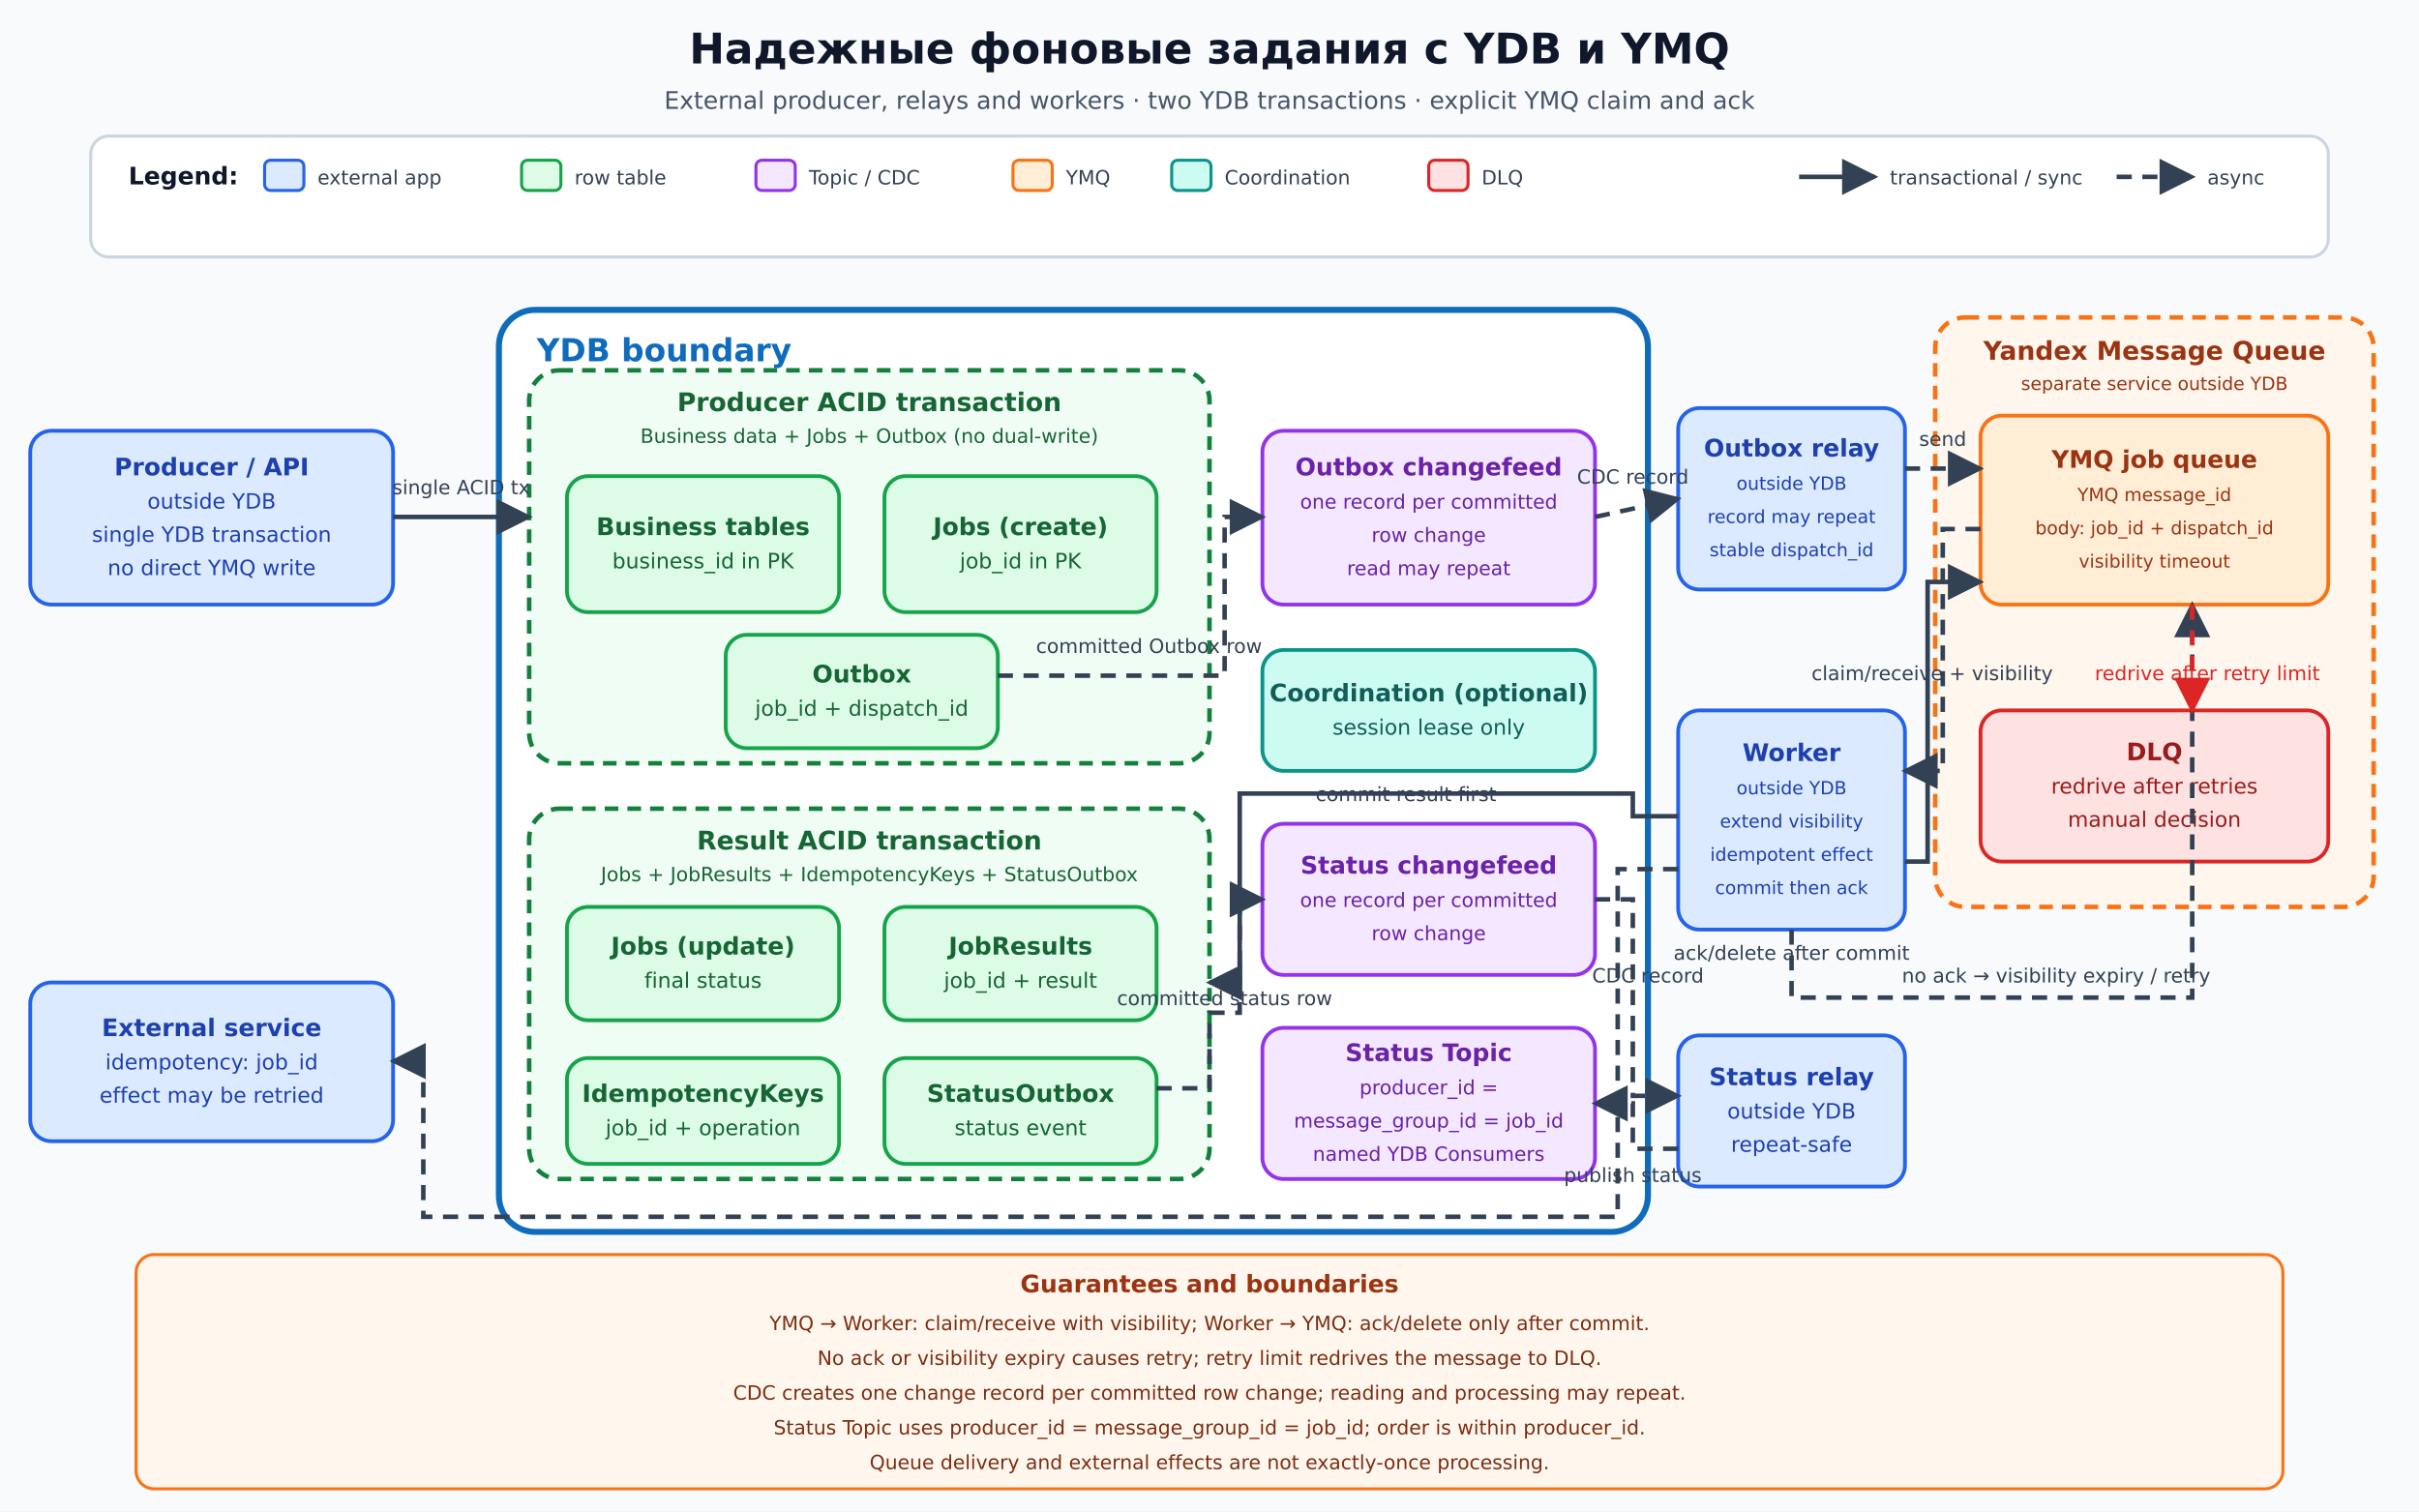
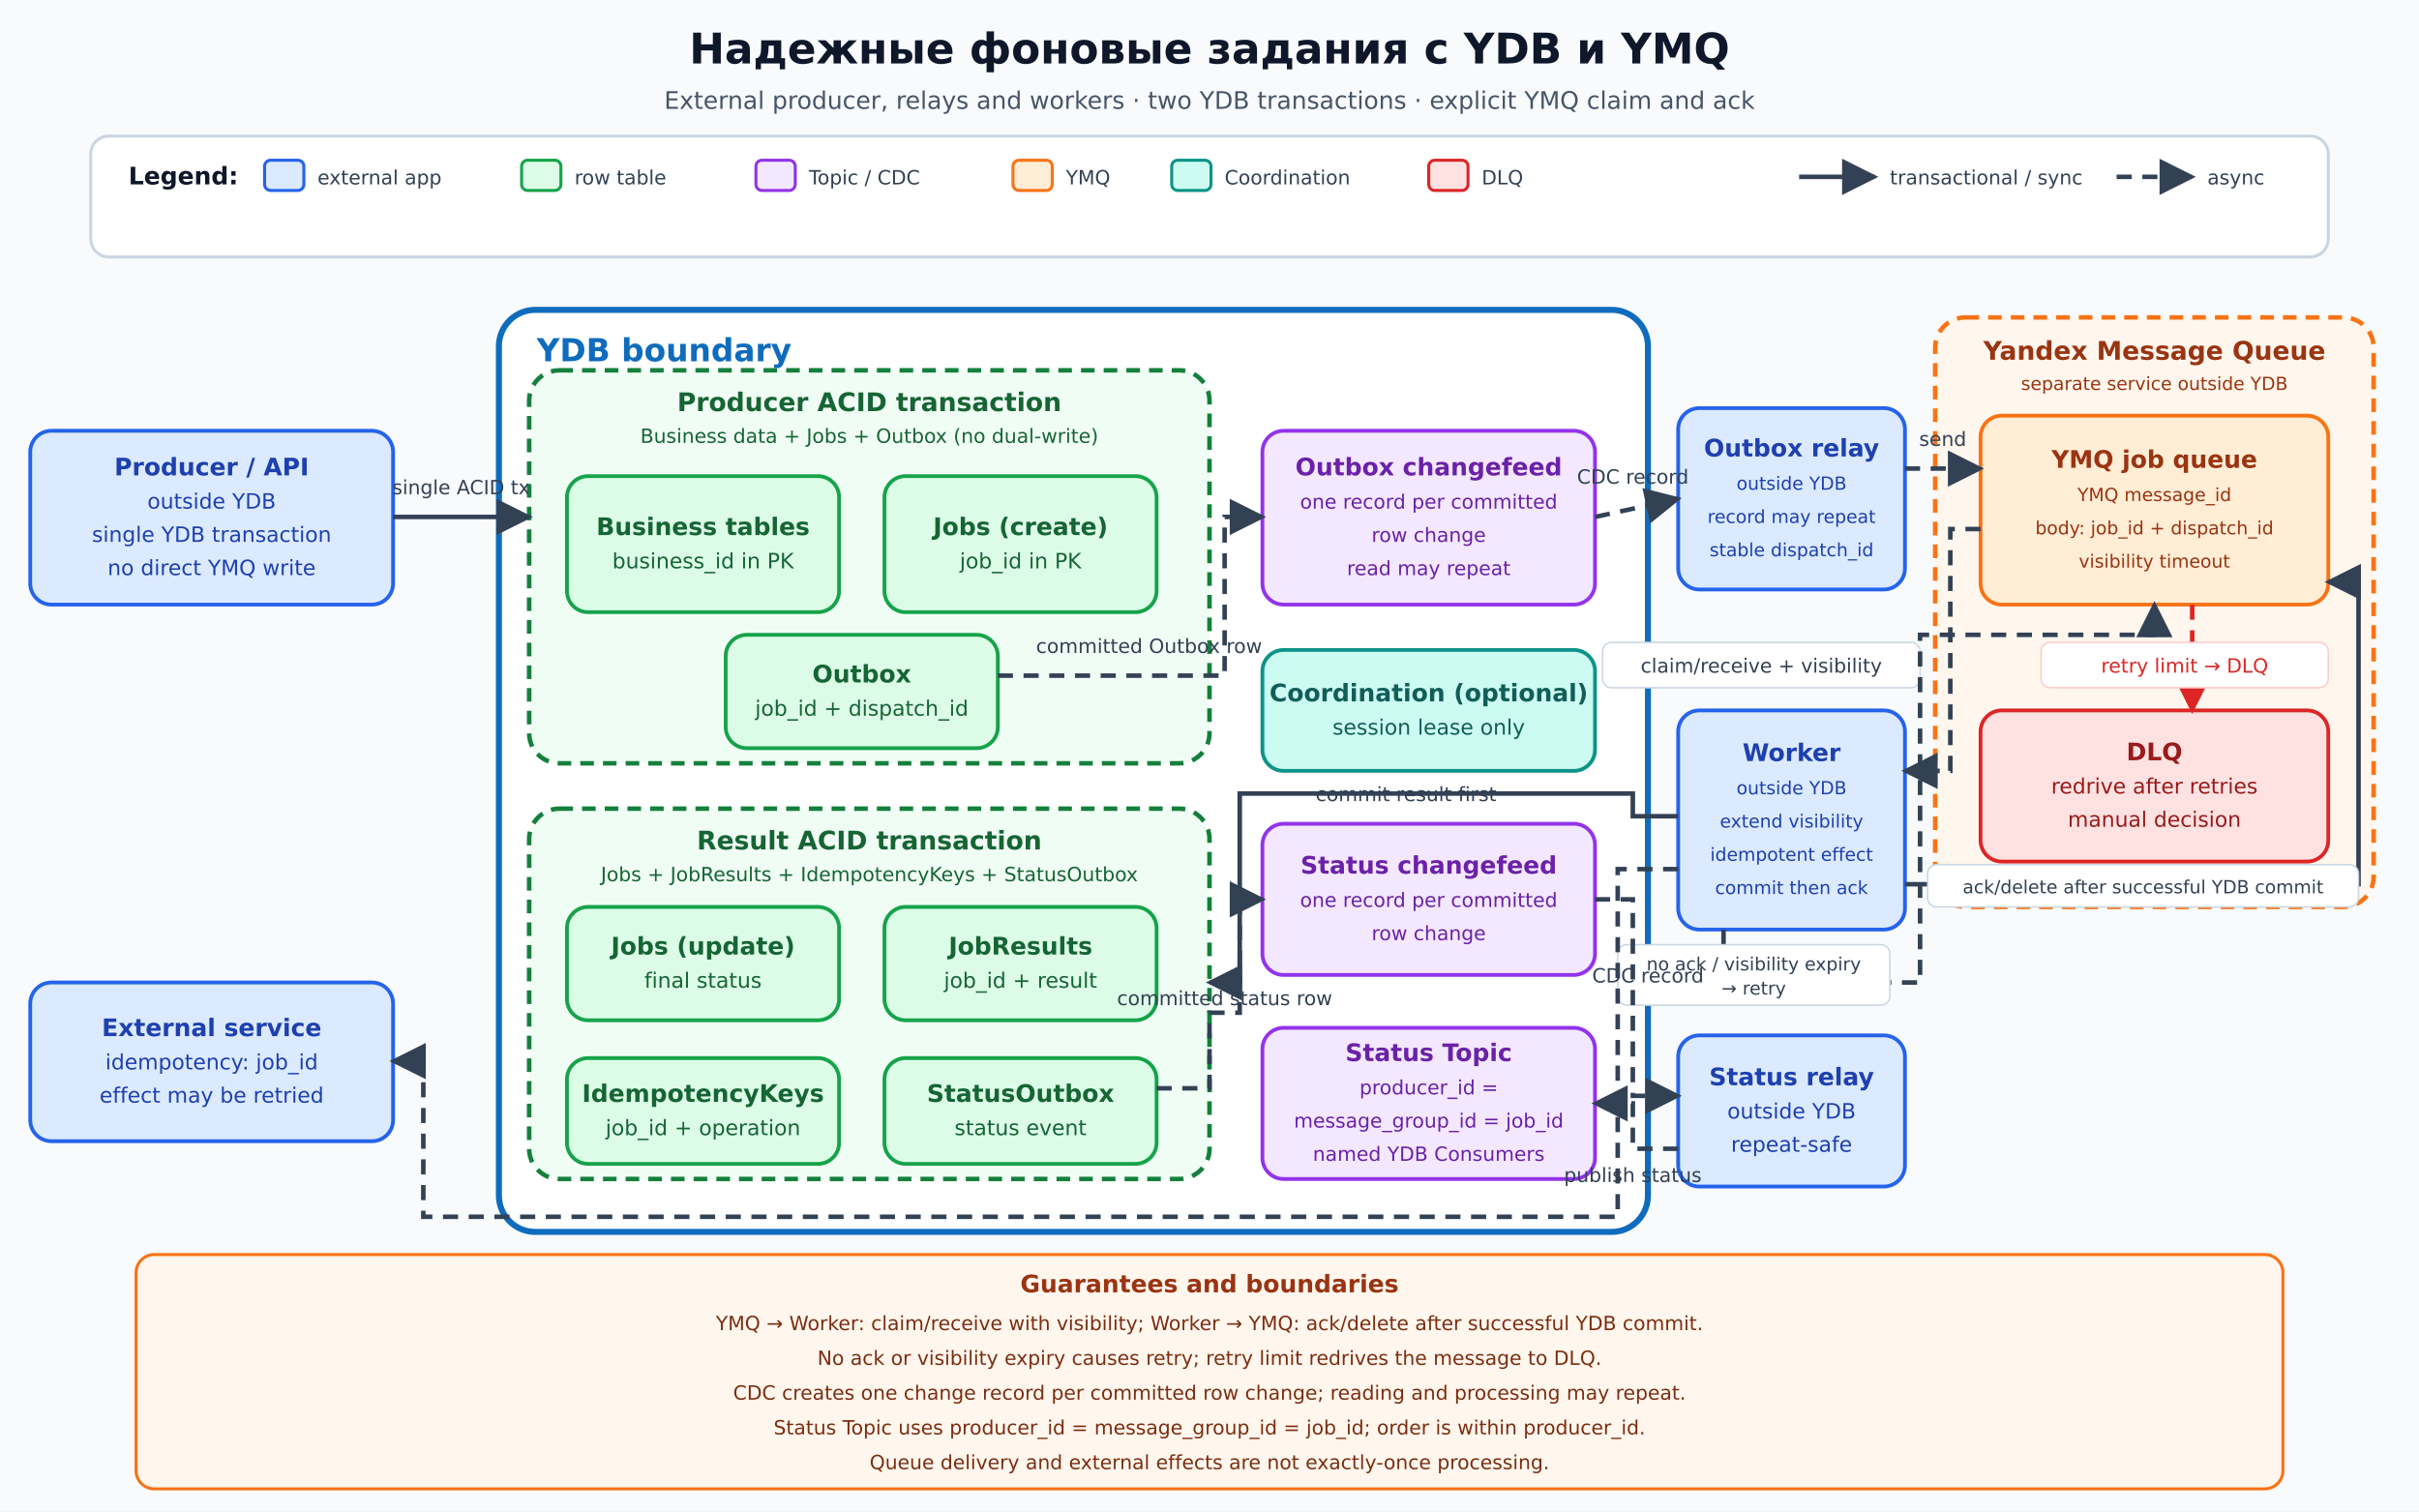
<svg xmlns="http://www.w3.org/2000/svg" version="1.1" viewBox="0 0 1600 1000" role="img" aria-labelledby="title desc">
  <defs>
    <marker id="arrow" viewBox="0 0 10 10" refX="9" refY="5" markerWidth="8" markerHeight="8" orient="auto">
      <path d="M 0 0 L 10 5 L 0 10 z" fill="#334155" />
    </marker>
    <marker id="redArrow" viewBox="0 0 10 10" refX="9" refY="5" markerWidth="8" markerHeight="8" orient="auto">
      <path d="M 0 0 L 10 5 L 0 10 z" fill="#dc2626" />
    </marker>
  </defs>
  <rect x="0" y="0" width="1600" height="1000" fill="#f8fafc" />
  <text x="800" y="42" text-anchor="middle" font-family="DejaVu Sans, Arial, sans-serif" font-size="28" font-weight="bold" fill="#0f172a">Надежные фоновые задания с YDB и YMQ</text>
  <text x="800" y="72" text-anchor="middle" font-family="DejaVu Sans, Arial, sans-serif" font-size="16" fill="#475569">External producer, relays and workers · two YDB transactions · explicit YMQ claim and ack</text>
  <rect x="60" y="90" width="1480" height="80" rx="12" fill="#ffffff" stroke="#cbd5e1" stroke-width="2" />
  <text x="85" y="122" text-anchor="start" font-family="DejaVu Sans, Arial, sans-serif" font-size="16" font-weight="bold" fill="#0f172a">Legend:</text>
  <rect x="175" y="106" width="26" height="20" rx="4" fill="#dbeafe" stroke="#2563eb" stroke-width="2" />
  <text x="210" y="122" text-anchor="start" font-family="DejaVu Sans, Arial, sans-serif" font-size="13" fill="#334155">external app</text>
  <rect x="345" y="106" width="26" height="20" rx="4" fill="#dcfce7" stroke="#16a34a" stroke-width="2" />
  <text x="380" y="122" text-anchor="start" font-family="DejaVu Sans, Arial, sans-serif" font-size="13" fill="#334155">row table</text>
  <rect x="500" y="106" width="26" height="20" rx="4" fill="#f3e8ff" stroke="#9333ea" stroke-width="2" />
  <text x="535" y="122" text-anchor="start" font-family="DejaVu Sans, Arial, sans-serif" font-size="13" fill="#334155">Topic / CDC</text>
  <rect x="670" y="106" width="26" height="20" rx="4" fill="#ffedd5" stroke="#f97316" stroke-width="2" />
  <text x="705" y="122" text-anchor="start" font-family="DejaVu Sans, Arial, sans-serif" font-size="13" fill="#334155">YMQ</text>
  <rect x="775" y="106" width="26" height="20" rx="4" fill="#ccfbf1" stroke="#0d9488" stroke-width="2" />
  <text x="810" y="122" text-anchor="start" font-family="DejaVu Sans, Arial, sans-serif" font-size="13" fill="#334155">Coordination</text>
  <rect x="945" y="106" width="26" height="20" rx="4" fill="#fee2e2" stroke="#dc2626" stroke-width="2" />
  <text x="980" y="122" text-anchor="start" font-family="DejaVu Sans, Arial, sans-serif" font-size="13" fill="#334155">DLQ</text>
  <path d="M 1190 117 L 1240 117" fill="none" stroke="#334155" stroke-width="3" marker-end="url(#arrow)" />
  <text x="1250" y="122" text-anchor="start" font-family="DejaVu Sans, Arial, sans-serif" font-size="13" fill="#334155">transactional / sync</text>
  <path d="M 1400 117 L 1450 117" fill="none" stroke="#334155" stroke-width="3" stroke-dasharray="10 7" marker-end="url(#arrow)" />
  <text x="1460" y="122" text-anchor="start" font-family="DejaVu Sans, Arial, sans-serif" font-size="13" fill="#334155">async</text>
  <rect x="330" y="205" width="760" height="610" rx="24" fill="#ffffff" stroke="#0f6cbd" stroke-width="4" />
  <text x="355" y="239" text-anchor="start" font-family="DejaVu Sans, Arial, sans-serif" font-size="21" font-weight="bold" fill="#0f6cbd">YDB boundary</text>
  <rect x="1280" y="210" width="290" height="390" rx="20" fill="#fff7ed" stroke="#f97316" stroke-width="3" stroke-dasharray="9 6" />
  <text x="1425.0" y="238" text-anchor="middle" font-family="DejaVu Sans, Arial, sans-serif" font-size="17" font-weight="bold" fill="#9a3412">Yandex Message Queue</text>
  <text x="1425.0" y="258" text-anchor="middle" font-family="DejaVu Sans, Arial, sans-serif" font-size="12" fill="#9a3412">separate service outside YDB</text>
  <rect x="350" y="245" width="450" height="260" rx="20" fill="#f0fdf4" stroke="#15803d" stroke-width="3" stroke-dasharray="9 6" />
  <text x="575.0" y="272" text-anchor="middle" font-family="DejaVu Sans, Arial, sans-serif" font-size="17" font-weight="bold" fill="#166534">Producer ACID transaction</text>
  <text x="575.0" y="293" text-anchor="middle" font-family="DejaVu Sans, Arial, sans-serif" font-size="13" fill="#166534">Business data + Jobs + Outbox (no dual-write)</text>
  <rect x="350" y="535" width="450" height="245" rx="20" fill="#f0fdf4" stroke="#15803d" stroke-width="3" stroke-dasharray="9 6" />
  <text x="575.0" y="562" text-anchor="middle" font-family="DejaVu Sans, Arial, sans-serif" font-size="17" font-weight="bold" fill="#166534">Result ACID transaction</text>
  <text x="575.0" y="583" text-anchor="middle" font-family="DejaVu Sans, Arial, sans-serif" font-size="13" fill="#166534">Jobs + JobResults + IdempotencyKeys + StatusOutbox</text>
  <rect x="20" y="285" width="240" height="115" rx="14" fill="#dbeafe" stroke="#2563eb" stroke-width="2.5" />
  <text x="140.0" y="314.5" text-anchor="middle" font-family="DejaVu Sans, Arial, sans-serif" font-size="16" font-weight="bold" fill="#1e40af">Producer / API</text>
  <text x="140.0" y="336.5" text-anchor="middle" font-family="DejaVu Sans, Arial, sans-serif" font-size="14" fill="#1e40af">outside YDB</text>
  <text x="140.0" y="358.5" text-anchor="middle" font-family="DejaVu Sans, Arial, sans-serif" font-size="14" fill="#1e40af">single YDB transaction</text>
  <text x="140.0" y="380.5" text-anchor="middle" font-family="DejaVu Sans, Arial, sans-serif" font-size="14" fill="#1e40af">no direct YMQ write</text>
  <rect x="375" y="315" width="180" height="90" rx="14" fill="#dcfce7" stroke="#16a34a" stroke-width="2.5" />
  <text x="465.0" y="354.0" text-anchor="middle" font-family="DejaVu Sans, Arial, sans-serif" font-size="16" font-weight="bold" fill="#166534">Business tables</text>
  <text x="465.0" y="376.0" text-anchor="middle" font-family="DejaVu Sans, Arial, sans-serif" font-size="14" fill="#166534">business_id in PK</text>
  <rect x="585" y="315" width="180" height="90" rx="14" fill="#dcfce7" stroke="#16a34a" stroke-width="2.5" />
  <text x="675.0" y="354.0" text-anchor="middle" font-family="DejaVu Sans, Arial, sans-serif" font-size="16" font-weight="bold" fill="#166534">Jobs (create)</text>
  <text x="675.0" y="376.0" text-anchor="middle" font-family="DejaVu Sans, Arial, sans-serif" font-size="14" fill="#166534">job_id in PK</text>
  <rect x="480" y="420" width="180" height="75" rx="14" fill="#dcfce7" stroke="#16a34a" stroke-width="2.5" />
  <text x="570.0" y="451.5" text-anchor="middle" font-family="DejaVu Sans, Arial, sans-serif" font-size="16" font-weight="bold" fill="#166534">Outbox</text>
  <text x="570.0" y="473.5" text-anchor="middle" font-family="DejaVu Sans, Arial, sans-serif" font-size="14" fill="#166534">job_id + dispatch_id</text>
  <rect x="835" y="285" width="220" height="115" rx="14" fill="#f3e8ff" stroke="#9333ea" stroke-width="2.5" />
  <text x="945.0" y="314.5" text-anchor="middle" font-family="DejaVu Sans, Arial, sans-serif" font-size="16" font-weight="bold" fill="#6b21a8">Outbox changefeed</text>
  <text x="945.0" y="336.5" text-anchor="middle" font-family="DejaVu Sans, Arial, sans-serif" font-size="13" fill="#6b21a8">one record per committed</text>
  <text x="945.0" y="358.5" text-anchor="middle" font-family="DejaVu Sans, Arial, sans-serif" font-size="13" fill="#6b21a8">row change</text>
  <text x="945.0" y="380.5" text-anchor="middle" font-family="DejaVu Sans, Arial, sans-serif" font-size="13" fill="#6b21a8">read may repeat</text>
  <rect x="835" y="430" width="220" height="80" rx="14" fill="#ccfbf1" stroke="#0d9488" stroke-width="2.5" />
  <text x="945.0" y="464.0" text-anchor="middle" font-family="DejaVu Sans, Arial, sans-serif" font-size="16" font-weight="bold" fill="#115e59">Coordination (optional)</text>
  <text x="945.0" y="486.0" text-anchor="middle" font-family="DejaVu Sans, Arial, sans-serif" font-size="14" fill="#115e59">session lease only</text>
  <rect x="375" y="600" width="180" height="75" rx="14" fill="#dcfce7" stroke="#16a34a" stroke-width="2.5" />
  <text x="465.0" y="631.5" text-anchor="middle" font-family="DejaVu Sans, Arial, sans-serif" font-size="16" font-weight="bold" fill="#166534">Jobs (update)</text>
  <text x="465.0" y="653.5" text-anchor="middle" font-family="DejaVu Sans, Arial, sans-serif" font-size="14" fill="#166534">final status</text>
  <rect x="585" y="600" width="180" height="75" rx="14" fill="#dcfce7" stroke="#16a34a" stroke-width="2.5" />
  <text x="675.0" y="631.5" text-anchor="middle" font-family="DejaVu Sans, Arial, sans-serif" font-size="16" font-weight="bold" fill="#166534">JobResults</text>
  <text x="675.0" y="653.5" text-anchor="middle" font-family="DejaVu Sans, Arial, sans-serif" font-size="14" fill="#166534">job_id + result</text>
  <rect x="375" y="700" width="180" height="70" rx="14" fill="#dcfce7" stroke="#16a34a" stroke-width="2.5" />
  <text x="465.0" y="729.0" text-anchor="middle" font-family="DejaVu Sans, Arial, sans-serif" font-size="16" font-weight="bold" fill="#166534">IdempotencyKeys</text>
  <text x="465.0" y="751.0" text-anchor="middle" font-family="DejaVu Sans, Arial, sans-serif" font-size="14" fill="#166534">job_id + operation</text>
  <rect x="585" y="700" width="180" height="70" rx="14" fill="#dcfce7" stroke="#16a34a" stroke-width="2.5" />
  <text x="675.0" y="729.0" text-anchor="middle" font-family="DejaVu Sans, Arial, sans-serif" font-size="16" font-weight="bold" fill="#166534">StatusOutbox</text>
  <text x="675.0" y="751.0" text-anchor="middle" font-family="DejaVu Sans, Arial, sans-serif" font-size="14" fill="#166534">status event</text>
  <rect x="835" y="545" width="220" height="100" rx="14" fill="#f3e8ff" stroke="#9333ea" stroke-width="2.5" />
  <text x="945.0" y="578.0" text-anchor="middle" font-family="DejaVu Sans, Arial, sans-serif" font-size="16" font-weight="bold" fill="#6b21a8">Status changefeed</text>
  <text x="945.0" y="600.0" text-anchor="middle" font-family="DejaVu Sans, Arial, sans-serif" font-size="13" fill="#6b21a8">one record per committed</text>
  <text x="945.0" y="622.0" text-anchor="middle" font-family="DejaVu Sans, Arial, sans-serif" font-size="13" fill="#6b21a8">row change</text>
  <rect x="835" y="680" width="220" height="100" rx="14" fill="#f3e8ff" stroke="#9333ea" stroke-width="2.5" />
  <text x="945.0" y="702.0" text-anchor="middle" font-family="DejaVu Sans, Arial, sans-serif" font-size="16" font-weight="bold" fill="#6b21a8">Status Topic</text>
  <text x="945.0" y="724.0" text-anchor="middle" font-family="DejaVu Sans, Arial, sans-serif" font-size="13" fill="#6b21a8">producer_id =</text>
  <text x="945.0" y="746.0" text-anchor="middle" font-family="DejaVu Sans, Arial, sans-serif" font-size="13" fill="#6b21a8">message_group_id = job_id</text>
  <text x="945.0" y="768.0" text-anchor="middle" font-family="DejaVu Sans, Arial, sans-serif" font-size="13" fill="#6b21a8">named YDB Consumers</text>
  <rect x="1110" y="270" width="150" height="120" rx="14" fill="#dbeafe" stroke="#2563eb" stroke-width="2.5" />
  <text x="1185.0" y="302.0" text-anchor="middle" font-family="DejaVu Sans, Arial, sans-serif" font-size="16" font-weight="bold" fill="#1e40af">Outbox relay</text>
  <text x="1185.0" y="324.0" text-anchor="middle" font-family="DejaVu Sans, Arial, sans-serif" font-size="12" fill="#1e40af">outside YDB</text>
  <text x="1185.0" y="346.0" text-anchor="middle" font-family="DejaVu Sans, Arial, sans-serif" font-size="12" fill="#1e40af">record may repeat</text>
  <text x="1185.0" y="368.0" text-anchor="middle" font-family="DejaVu Sans, Arial, sans-serif" font-size="12" fill="#1e40af">stable dispatch_id</text>
  <rect x="1110" y="470" width="150" height="145" rx="14" fill="#dbeafe" stroke="#2563eb" stroke-width="2.5" />
  <text x="1185.0" y="503.5" text-anchor="middle" font-family="DejaVu Sans, Arial, sans-serif" font-size="16" font-weight="bold" fill="#1e40af">Worker</text>
  <text x="1185.0" y="525.5" text-anchor="middle" font-family="DejaVu Sans, Arial, sans-serif" font-size="12" fill="#1e40af">outside YDB</text>
  <text x="1185.0" y="547.5" text-anchor="middle" font-family="DejaVu Sans, Arial, sans-serif" font-size="12" fill="#1e40af">extend visibility</text>
  <text x="1185.0" y="569.5" text-anchor="middle" font-family="DejaVu Sans, Arial, sans-serif" font-size="12" fill="#1e40af">idempotent effect</text>
  <text x="1185.0" y="591.5" text-anchor="middle" font-family="DejaVu Sans, Arial, sans-serif" font-size="12" fill="#1e40af">commit then ack</text>
  <rect x="1110" y="685" width="150" height="100" rx="14" fill="#dbeafe" stroke="#2563eb" stroke-width="2.5" />
  <text x="1185.0" y="718.0" text-anchor="middle" font-family="DejaVu Sans, Arial, sans-serif" font-size="16" font-weight="bold" fill="#1e40af">Status relay</text>
  <text x="1185.0" y="740.0" text-anchor="middle" font-family="DejaVu Sans, Arial, sans-serif" font-size="14" fill="#1e40af">outside YDB</text>
  <text x="1185.0" y="762.0" text-anchor="middle" font-family="DejaVu Sans, Arial, sans-serif" font-size="14" fill="#1e40af">repeat-safe</text>
  <rect x="1310" y="275" width="230" height="125" rx="14" fill="#ffedd5" stroke="#f97316" stroke-width="2.5" />
  <text x="1425.0" y="309.5" text-anchor="middle" font-family="DejaVu Sans, Arial, sans-serif" font-size="16" font-weight="bold" fill="#9a3412">YMQ job queue</text>
  <text x="1425.0" y="331.5" text-anchor="middle" font-family="DejaVu Sans, Arial, sans-serif" font-size="12" fill="#9a3412">YMQ message_id</text>
  <text x="1425.0" y="353.5" text-anchor="middle" font-family="DejaVu Sans, Arial, sans-serif" font-size="12" fill="#9a3412">body: job_id + dispatch_id</text>
  <text x="1425.0" y="375.5" text-anchor="middle" font-family="DejaVu Sans, Arial, sans-serif" font-size="12" fill="#9a3412">visibility timeout</text>
  <rect x="1310" y="470" width="230" height="100" rx="14" fill="#fee2e2" stroke="#dc2626" stroke-width="2.5" />
  <text x="1425.0" y="503.0" text-anchor="middle" font-family="DejaVu Sans, Arial, sans-serif" font-size="16" font-weight="bold" fill="#991b1b">DLQ</text>
  <text x="1425.0" y="525.0" text-anchor="middle" font-family="DejaVu Sans, Arial, sans-serif" font-size="14" fill="#991b1b">redrive after retries</text>
  <text x="1425.0" y="547.0" text-anchor="middle" font-family="DejaVu Sans, Arial, sans-serif" font-size="14" fill="#991b1b">manual decision</text>
  <rect x="20" y="650" width="240" height="105" rx="14" fill="#dbeafe" stroke="#2563eb" stroke-width="2.5" />
  <text x="140.0" y="685.5" text-anchor="middle" font-family="DejaVu Sans, Arial, sans-serif" font-size="16" font-weight="bold" fill="#1e40af">External service</text>
  <text x="140.0" y="707.5" text-anchor="middle" font-family="DejaVu Sans, Arial, sans-serif" font-size="14" fill="#1e40af">idempotency: job_id</text>
  <text x="140.0" y="729.5" text-anchor="middle" font-family="DejaVu Sans, Arial, sans-serif" font-size="14" fill="#1e40af">effect may be retried</text>
  <path d="M 260 342 L 350 342" fill="none" stroke="#334155" stroke-width="3" marker-end="url(#arrow)" />
  <text x="305" y="327" text-anchor="middle" font-family="DejaVu Sans, Arial, sans-serif" font-size="13" fill="#334155">single ACID tx</text>
  <path d="M 660 447 L 810 447 L 810 342 L 835 342" fill="none" stroke="#334155" stroke-width="3" stroke-dasharray="10 7" marker-end="url(#arrow)" />
  <text x="760" y="432" text-anchor="middle" font-family="DejaVu Sans, Arial, sans-serif" font-size="13" fill="#334155">committed Outbox row</text>
  <path d="M 1055 342 L 1110 330" fill="none" stroke="#334155" stroke-width="3" stroke-dasharray="10 7" marker-end="url(#arrow)" />
  <text x="1080" y="320" text-anchor="middle" font-family="DejaVu Sans, Arial, sans-serif" font-size="13" fill="#334155">CDC record</text>
  <path d="M 1260 310 L 1310 310" fill="none" stroke="#334155" stroke-width="3" stroke-dasharray="10 7" marker-end="url(#arrow)" />
  <text x="1285" y="295" text-anchor="middle" font-family="DejaVu Sans, Arial, sans-serif" font-size="13" fill="#334155">send</text>
-   <path d="M 1310 350 L 1285 350 L 1285 510 L 1260 510" fill="none" stroke="#334155" stroke-width="3" stroke-dasharray="10 7" marker-end="url(#arrow)" />
-   <text x="1278" y="450" text-anchor="middle" font-family="DejaVu Sans, Arial, sans-serif" font-size="13" fill="#334155">claim/receive + visibility</text>
-   <path d="M 1260 570 L 1275 570 L 1275 385 L 1310 385" fill="none" stroke="#334155" stroke-width="3" marker-end="url(#arrow)" />
-   <text x="1185" y="635" text-anchor="middle" font-family="DejaVu Sans, Arial, sans-serif" font-size="13" fill="#334155">ack/delete after commit</text>
-   <path d="M 1185 615 L 1185 660 L 1450 660 L 1450 400" fill="none" stroke="#334155" stroke-width="3" stroke-dasharray="10 7" marker-end="url(#arrow)" />
-   <text x="1360" y="650" text-anchor="middle" font-family="DejaVu Sans, Arial, sans-serif" font-size="13" fill="#334155">no ack → visibility expiry / retry</text>
+   <path d="M 1310 350 L 1290 350 L 1290 510 L 1260 510" fill="none" stroke="#334155" stroke-width="3" stroke-dasharray="10 7" marker-end="url(#arrow)" />
+   <rect x="1060" y="425" width="210" height="30" rx="6" fill="#ffffff" stroke="#cbd5e1" stroke-width="1" />
+   <text x="1165" y="445" text-anchor="middle" font-family="DejaVu Sans, Arial, sans-serif" font-size="13" fill="#334155">claim/receive + visibility</text>
+   <path d="M 1260 585 L 1560 585 L 1560 385 L 1540 385" fill="none" stroke="#334155" stroke-width="3" marker-end="url(#arrow)" />
+   <rect x="1275" y="572" width="285" height="28" rx="6" fill="#ffffff" stroke="#cbd5e1" stroke-width="1" />
+   <text x="1417.5" y="591" text-anchor="middle" font-family="DejaVu Sans, Arial, sans-serif" font-size="12" fill="#334155">ack/delete after successful YDB commit</text>
+   <path d="M 1140 615 L 1140 650 L 1270 650 L 1270 420 L 1425 420 L 1425 400" fill="none" stroke="#334155" stroke-width="3" stroke-dasharray="10 7" marker-end="url(#arrow)" />
+   <rect x="1070" y="625" width="180" height="40" rx="6" fill="#ffffff" stroke="#cbd5e1" stroke-width="1" />
+   <text x="1160" y="642" text-anchor="middle" font-family="DejaVu Sans, Arial, sans-serif" font-size="12" fill="#334155">no ack / visibility expiry</text>
+   <text x="1160" y="658" text-anchor="middle" font-family="DejaVu Sans, Arial, sans-serif" font-size="12" fill="#334155">→ retry</text>
  <path d="M 1450 400 L 1450 470" fill="none" stroke="#dc2626" stroke-width="3" stroke-dasharray="10 7" marker-end="url(#redArrow)" />
-   <text x="1460" y="450" text-anchor="middle" font-family="DejaVu Sans, Arial, sans-serif" font-size="13" fill="#dc2626">redrive after retry limit</text>
+   <rect x="1350" y="425" width="190" height="30" rx="6" fill="#ffffff" stroke="#fecaca" stroke-width="1" />
+   <text x="1445" y="445" text-anchor="middle" font-family="DejaVu Sans, Arial, sans-serif" font-size="13" fill="#dc2626">retry limit → DLQ</text>
  <path d="M 1110 540 L 1080 540 L 1080 525 L 820 525 L 820 650 L 800 650" fill="none" stroke="#334155" stroke-width="3" marker-end="url(#arrow)" />
  <text x="930" y="530" text-anchor="middle" font-family="DejaVu Sans, Arial, sans-serif" font-size="13" fill="#334155">commit result first</text>
  <path d="M 1110 575 L 1070 575 L 1070 805 L 280 805 L 280 702 L 260 702" fill="none" stroke="#334155" stroke-width="3" stroke-dasharray="10 7" marker-end="url(#arrow)" />
  <path d="M 765 720 L 800 720 L 800 670 L 820 670 L 820 595 L 835 595" fill="none" stroke="#334155" stroke-width="3" stroke-dasharray="10 7" marker-end="url(#arrow)" />
  <text x="810" y="665" text-anchor="middle" font-family="DejaVu Sans, Arial, sans-serif" font-size="13" fill="#334155">committed status row</text>
  <path d="M 1055 595 L 1080 595 L 1080 725 L 1110 725" fill="none" stroke="#334155" stroke-width="3" stroke-dasharray="10 7" marker-end="url(#arrow)" />
  <text x="1090" y="650" text-anchor="middle" font-family="DejaVu Sans, Arial, sans-serif" font-size="13" fill="#334155">CDC record</text>
  <path d="M 1110 760 L 1080 760 L 1080 730 L 1055 730" fill="none" stroke="#334155" stroke-width="3" stroke-dasharray="10 7" marker-end="url(#arrow)" />
  <text x="1080" y="782" text-anchor="middle" font-family="DejaVu Sans, Arial, sans-serif" font-size="13" fill="#334155">publish status</text>
  <rect x="90" y="830" width="1420" height="155" rx="12" fill="#fff7ed" stroke="#f97316" stroke-width="2" />
  <text x="800" y="855" text-anchor="middle" font-family="DejaVu Sans, Arial, sans-serif" font-size="16" font-weight="bold" fill="#9a3412">Guarantees and boundaries</text>
-   <text x="800" y="880" text-anchor="middle" font-family="DejaVu Sans, Arial, sans-serif" font-size="13" fill="#7c2d12">YMQ → Worker: claim/receive with visibility; Worker → YMQ: ack/delete only after commit.</text>
+   <text x="800" y="880" text-anchor="middle" font-family="DejaVu Sans, Arial, sans-serif" font-size="13" fill="#7c2d12">YMQ → Worker: claim/receive with visibility; Worker → YMQ: ack/delete after successful YDB commit.</text>
  <text x="800" y="903" text-anchor="middle" font-family="DejaVu Sans, Arial, sans-serif" font-size="13" fill="#7c2d12">No ack or visibility expiry causes retry; retry limit redrives the message to DLQ.</text>
  <text x="800" y="926" text-anchor="middle" font-family="DejaVu Sans, Arial, sans-serif" font-size="13" fill="#7c2d12">CDC creates one change record per committed row change; reading and processing may repeat.</text>
  <text x="800" y="949" text-anchor="middle" font-family="DejaVu Sans, Arial, sans-serif" font-size="13" fill="#7c2d12">Status Topic uses producer_id = message_group_id = job_id; order is within producer_id.</text>
  <text x="800" y="972" text-anchor="middle" font-family="DejaVu Sans, Arial, sans-serif" font-size="13" fill="#7c2d12">Queue delivery and external effects are not exactly-once processing.</text>
</svg>
